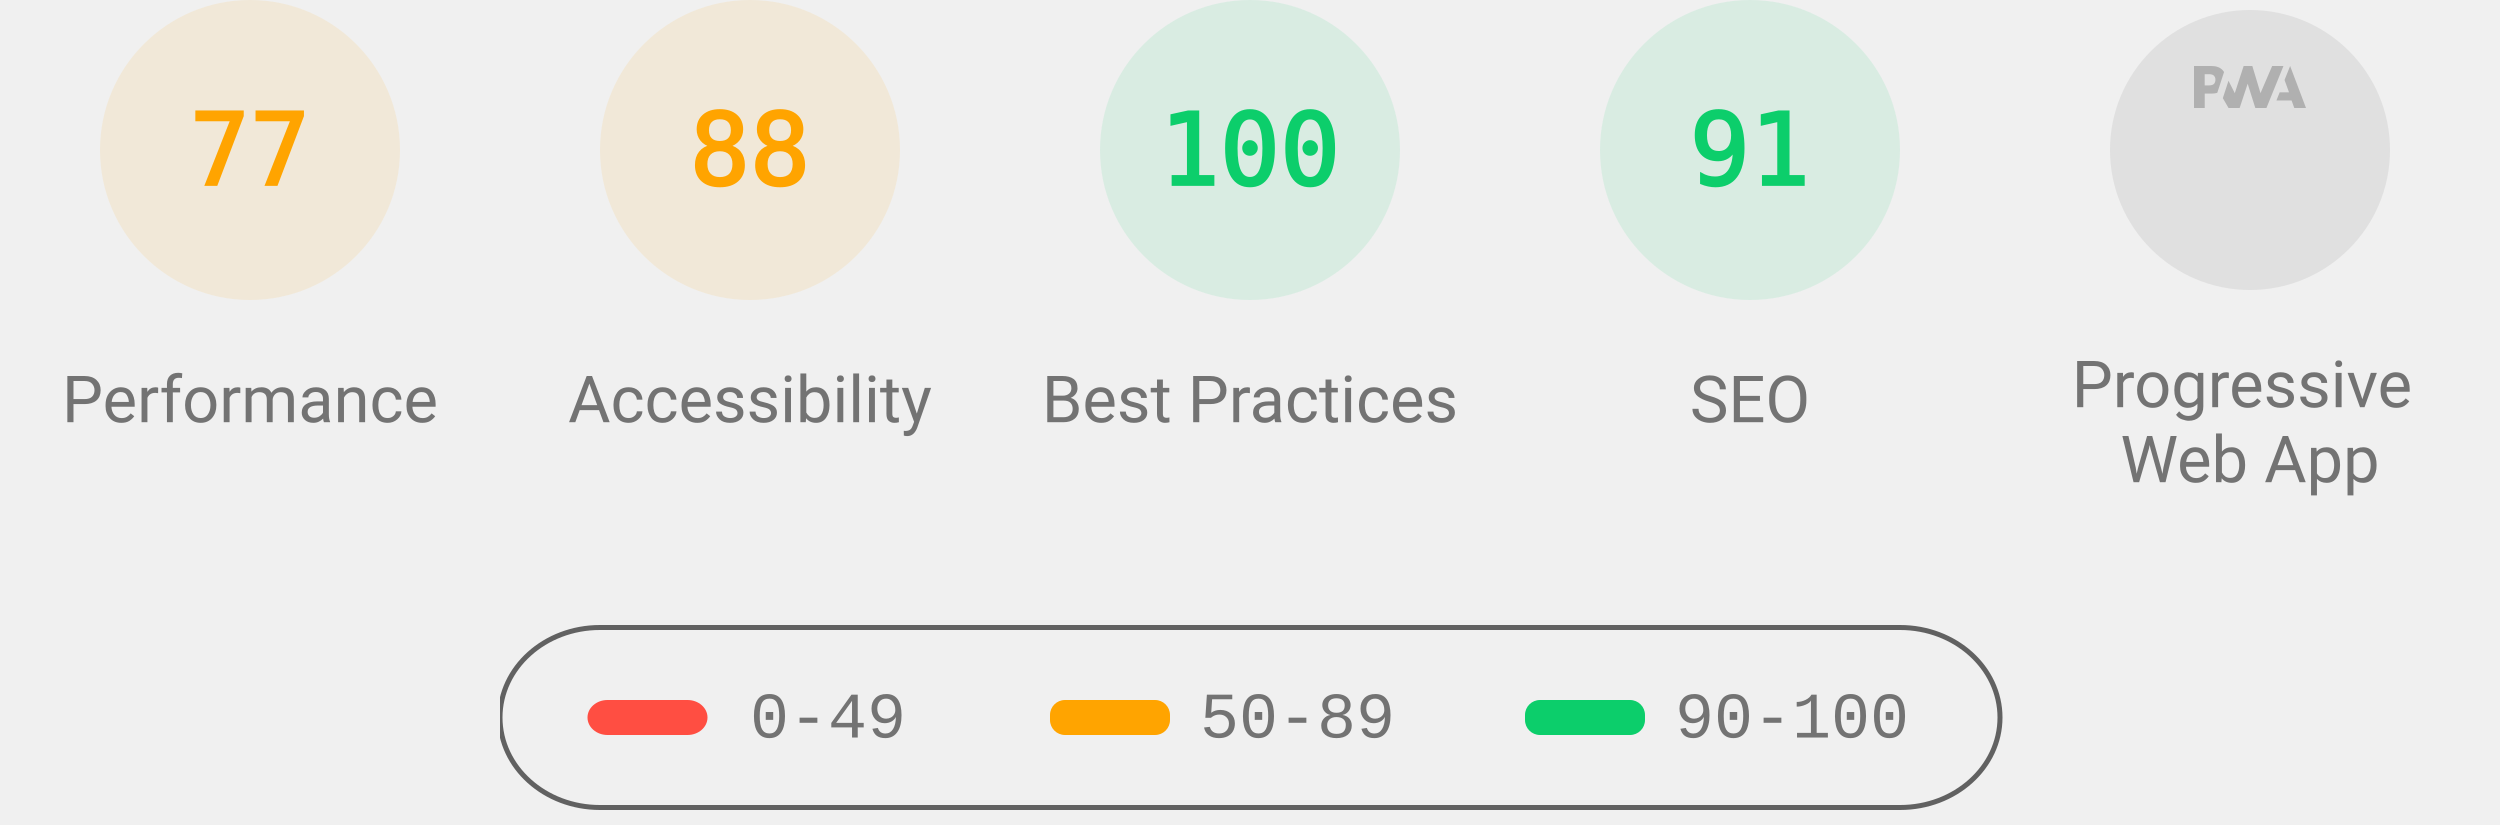
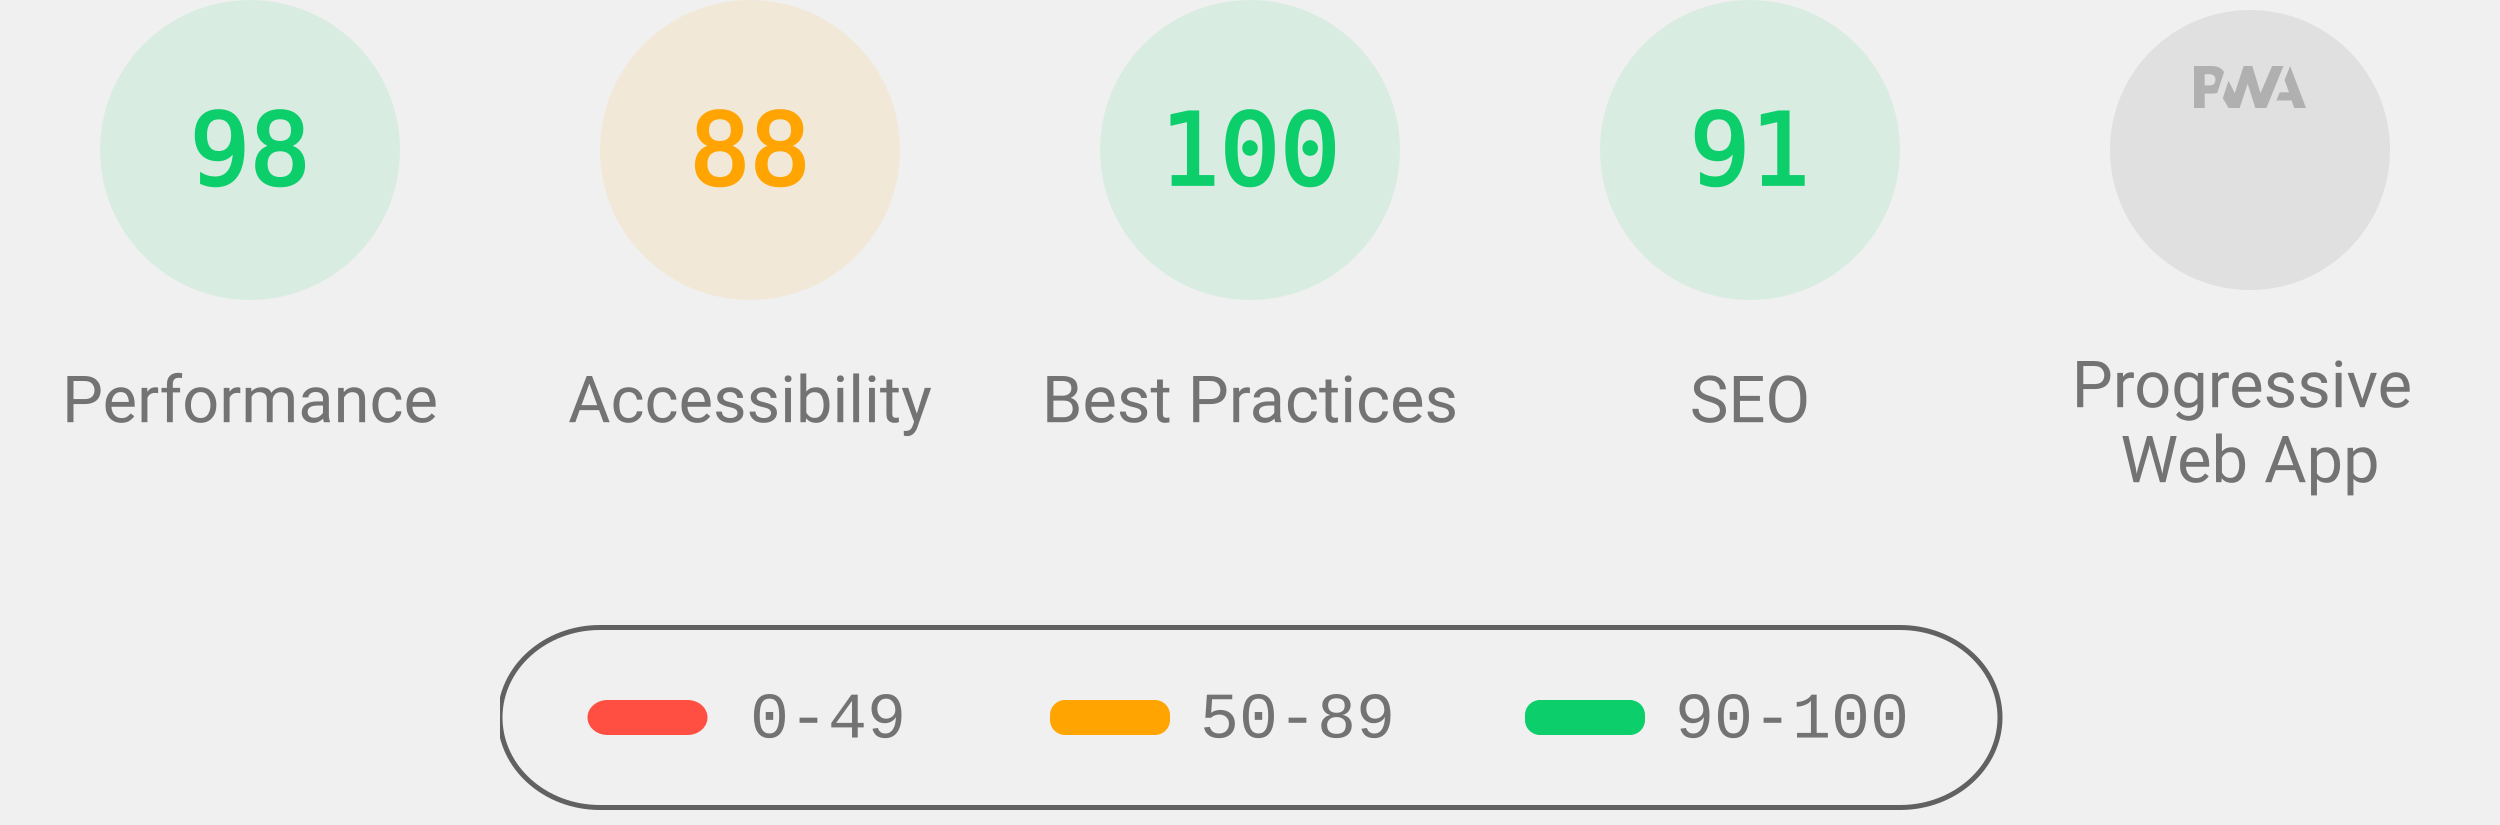
<svg xmlns="http://www.w3.org/2000/svg" class="theme--agnostic" fill="none" width="1000" height="330">
  <style>
			.gauge-base {
				opacity: 0.1
			}

			.gauge-arc {
				fill: none;
				animation-delay: 250ms;
				stroke-linecap: round;
				transform: rotate(-90deg);
				transform-origin: 100px 60px;
				animation: load-gauge 1s ease forwards
			}

			.guage-text {
				font-size: 40px;
				font-family: monospace;
				text-align: center
			}

			.guage-red {
				color: #ff4e42;
				fill: #ff4e42;
				stroke: #ff4e42
			}
			.guage-orange {
				color: #ffa400;
				fill: #ffa400;
				stroke: #ffa400
			}
			.guage-green {
				color: #0cce6b;
				fill: #0cce6b;
				stroke: #0cce6b
			}
			.theme--agnostic .guage-undefined {
				color: #5c5c5c;
				fill: #5c5c5c;
				stroke: #5c5c5c
			}
			.theme--light .guage-undefined {
				color: #1e1e1e;
				fill: #1e1e1e;
				stroke: #1e1e1e
			}
			.theme--dark .guage-undefined {
				color: #f5f5f5;
				fill: #f5f5f5;
				stroke: #f5f5f5
			}

			.guage-title {
				stroke: none;
				font-size: 26px;
				line-height: 26px;
				font-family: Roboto, Halvetica, Arial, sans-serif
			}
			.metric.guage-title {
				font-family: 'Courier New', Courier, monospace
			}
			.theme--agnostic .guage-title {
				color: #737373;
				fill: #737373
			}
			.theme--light .guage-title {
				color: #212121;
				fill: #212121
			}
			.theme--dark .guage-title {
				color: #f5f5f5;
				fill: #f5f5f5
			}

			@keyframes load-gauge {
				from {
					stroke-dasharray: 0 352.858
				}
			}
			.lh-gauge--pwa__disc {
				fill: #e0e0e0
			}
			.lh-gauge--pwa__logo {
				position: relative;
				fill: #b0b0b0
			}
			.lh-gauge--pwa__invisible {
				display: none
			}
			.lh-gauge--pwa__visible {
				display: inline
			}
			.guage-invisible {
				display: none
			}
			.lh-gauge--pwa__logo--primary-color {
				fill: #304ffe
			}
			.theme--agnostic .lh-gauge--pwa__logo--secondary-color {
				fill: #787878
			}
			.theme--light .lh-gauge--pwa__logo--secondary-color {
				fill: #3d3d3d
			}
			.theme--dark .lh-gauge--pwa__logo--secondary-color {
				fill: #d8b6b6
			}
			.theme--light #svg_2 {
				stroke: #00000022
			}
			.theme--agnostic #svg_2 {
				stroke: #616161
			}
			.theme--light #svg_2 {
				stroke: #00000022
			}
			.theme--dark #svg_2 {
				stroke: #f5f5f566
			}
		</style>
-   <svg class="guage-div guage-perf guage-orange" viewBox="0 0 200 200" width="200" height="200" x="0" y="0">
-     <circle class="gauge-base" r="56" cx="100" cy="60" stroke-width="8" />
-     <circle class="gauge-arc guage-arc-1" r="56" cx="100" cy="60" stroke-width="8" style="stroke-dasharray: 270.931, 351.858;" />
-     <text class="guage-text" x="100px" y="60px" alignment-baseline="central" dominant-baseline="central" text-anchor="middle">77</text>
+   <svg class="guage-div guage-perf guage-green" viewBox="0 0 200 200" width="200" height="200" x="0" y="0">
+     <circle class="gauge-base" r="56" cx="100" cy="60" stroke-width="8" />
+     <circle class="gauge-arc guage-arc-1" r="56" cx="100" cy="60" stroke-width="8" style="stroke-dasharray: 344.821, 351.858;" />
+     <text class="guage-text" x="100px" y="60px" alignment-baseline="central" dominant-baseline="central" text-anchor="middle">98</text>
    <text class="guage-title" x="100px" y="160px" alignment-baseline="central" dominant-baseline="central" text-anchor="middle">Performance</text>
  </svg>,<svg class="guage-div guage-perf guage-orange" viewBox="0 0 200 200" width="200" height="200" x="200" y="0">
    <circle class="gauge-base" r="56" cx="100" cy="60" stroke-width="8" />
    <circle class="gauge-arc guage-arc-1" r="56" cx="100" cy="60" stroke-width="8" style="stroke-dasharray: 309.635, 351.858;" />
    <text class="guage-text" x="100px" y="60px" alignment-baseline="central" dominant-baseline="central" text-anchor="middle">88</text>
    <text class="guage-title" x="100px" y="160px" alignment-baseline="central" dominant-baseline="central" text-anchor="middle">Accessibility</text>
  </svg>,<svg class="guage-div guage-perf guage-green" viewBox="0 0 200 200" width="200" height="200" x="400" y="0">
    <circle class="gauge-base" r="56" cx="100" cy="60" stroke-width="8" />
    <circle class="gauge-arc guage-arc-1" r="56" cx="100" cy="60" stroke-width="8" style="stroke-dasharray: 351.858, 351.858;" />
    <text class="guage-text" x="100px" y="60px" alignment-baseline="central" dominant-baseline="central" text-anchor="middle">100</text>
    <text class="guage-title" x="100px" y="160px" alignment-baseline="central" dominant-baseline="central" text-anchor="middle">Best Practices</text>
  </svg>,<svg class="guage-div guage-perf guage-green" viewBox="0 0 200 200" width="200" height="200" x="600" y="0">
    <circle class="gauge-base" r="56" cx="100" cy="60" stroke-width="8" />
    <circle class="gauge-arc guage-arc-1" r="56" cx="100" cy="60" stroke-width="8" style="stroke-dasharray: 320.191, 351.858;" />
    <text class="guage-text" x="100px" y="60px" alignment-baseline="central" dominant-baseline="central" text-anchor="middle">91</text>
    <text class="guage-title" x="100px" y="160px" alignment-baseline="central" dominant-baseline="central" text-anchor="middle">SEO</text>
  </svg>,<svg class="guage-div guage-pwa" viewBox="0 0 200 200" width="200" height="200" x="800" y="0">
    <svg viewBox="0 0 60 60" width="112" height="112" x="44" y="4">
      <defs>
        <linearGradient id="lh-gauge--pwa__check-circle__gradient-0" x1="50%" y1="0%" x2="50%" y2="100%">
          <stop stop-color="#00C852" offset="0%" />
          <stop stop-color="#009688" offset="100%" />
        </linearGradient>
        <linearGradient id="lh-gauge--pwa__installable__shadow-gradient-0" x1="76.056%" x2="24.111%" y1="82.995%" y2="24.735%">
          <stop stop-color="#A5D6A7" offset="0%" />
          <stop stop-color="#80CBC4" offset="100%" />
        </linearGradient>
        <linearGradient id="lh-gauge--pwa__fast-reliable__shadow-gradient-0" x1="76.056%" y1="82.995%" x2="25.678%" y2="26.493%">
          <stop stop-color="#64B5F6" offset="0%" />
          <stop stop-color="#2979FF" offset="100%" />
        </linearGradient>
        <g id="lh-gauge--pwa__fast-reliable-badge-0">
          <circle fill="#FFFFFF" cx="10" cy="10" r="10" />
          <path fill="#304FFE" d="M10 3.58l5.25 2.34v3.5c0 3.23-2.24 6.26-5.25 7-3.01-.74-5.25-3.77-5.25-7v-3.5L10 3.58zm-.47 10.74l2.76-4.83.03-.07c.04-.08 0-.24-.22-.24h-1.64l.47-3.26h-.47l-2.7 4.77c-.02.01.05-.1-.04.05-.09.16-.1.31.18.31h1.63l-.47 3.27h.47z" />
        </g>
        <g id="lh-gauge--pwa__installable-badge-0">
          <circle fill="#FFFFFF" cx="10" cy="10" r="10" />
          <path fill="#009688" d="M10 4.167A5.835 5.835 0 0 0 4.167 10 5.835 5.835 0 0 0 10 15.833 5.835 5.835 0 0 0 15.833 10 5.835 5.835 0 0 0 10 4.167zm2.917 6.416h-2.334v2.334H9.417v-2.334H7.083V9.417h2.334V7.083h1.166v2.334h2.334v1.166z" />
        </g>
      </defs>
      <g stroke="none" fill-rule="nonzero">
        <circle class="lh-gauge--pwa__disc" cx="30" cy="30" r="30" />
        <g class="lh-gauge--pwa__logo">
          <path d="M35.66 19.39l.7-1.75h2L37.4 15 38.6 12l3.4 9h-2.51l-.58-1.61z" />
          <path d="M33.52 21l3.65-9h-2.42l-2.5 5.82L30.5 12h-1.86l-1.9 5.82-1.35-2.65-1.21 3.72L25.4 21h2.38l1.72-5.2 1.64 5.2z" />
          <path fill-rule="nonzero" d="M20.3 17.91h1.48c.45 0 .85-.05 1.2-.15l.39-1.18 1.07-3.3a2.64 2.64 0 0 0-.28-.37c-.55-.6-1.36-.91-2.42-.91H18v9h2.3V17.9zm1.96-3.84c.22.22.33.5.33.87 0 .36-.1.65-.29.87-.2.23-.59.35-1.15.35h-.86v-2.41h.87c.52 0 .89.1 1.1.32z" />
        </g>
        <rect class="lh-gauge--pwa__component lh-gauge--pwa__na-line lh-gauge--pwa__invisible" fill="#FFFFFF" x="20" y="32" width="20" height="4" rx="2" />
        <g class="lh-gauge--pwa__component lh-gauge--pwa__fast-reliable-badge lh-gauge--pwa__invisible" transform="translate(20, 29)">
          <path fill="url(#lh-gauge--pwa__fast-reliable__shadow-gradient-0)" d="M33.63 19.49A30 30 0 0 1 16.2 30.36L3 17.14 17.14 3l16.49 16.49z" />
          <use href="#lh-gauge--pwa__fast-reliable-badge-0" />
        </g>
        <g class="lh-gauge--pwa__component lh-gauge--pwa__installable-badge lh-gauge--pwa__invisible" transform="translate(20, 29)">
          <path fill="url(#lh-gauge--pwa__installable__shadow-gradient-0)" d="M33.629 19.487c-4.272 5.453-10.391 9.39-17.415 10.869L3 17.142 17.142 3 33.63 19.487z" />
          <use href="#lh-gauge--pwa__installable-badge-0" />
        </g>
        <g class="lh-gauge--pwa__component lh-gauge--pwa__fast-reliable-installable-badges lh-gauge--pwa__invisible">
          <g transform="translate(8, 29)">
            <path fill="url(#lh-gauge--pwa__fast-reliable__shadow-gradient-0)" d="M16.321 30.463L3 17.143 17.142 3l22.365 22.365A29.864 29.864 0 0 1 22 31c-1.942 0-3.84-.184-5.679-.537z" />
            <use href="#lh-gauge--pwa__fast-reliable-badge-0" />
          </g>
          <g transform="translate(32, 29)">
            <path fill="url(#lh-gauge--pwa__installable__shadow-gradient-0)" d="M25.982 11.84a30.107 30.107 0 0 1-13.08 15.203L3 17.143 17.142 3l8.84 8.84z" />
            <use href="#lh-gauge--pwa__installable-badge-0" />
          </g>
        </g>
        <g class="lh-gauge--pwa__component lh-gauge--pwa__check-circle lh-gauge--pwa__invisible" transform="translate(18, 28)">
          <circle fill="#FFFFFF" cx="12" cy="12" r="12" />
          <path fill="url(#lh-gauge--pwa__check-circle__gradient-0)" d="M12 2a10 10 0 1 0 0 20 10 10 0 0 0 0-20zm-2 15l-5-5 1.41-1.41L10 14.17l7.59-7.59L19 8l-9 9z" />
        </g>
      </g>
    </svg>
    <text class="guage-title" y="160px" alignment-baseline="central" dominant-baseline="central" text-anchor="middle">
      <tspan x="100px" dy="-6px">Progressive</tspan>
      <tspan x="100px" dy="30px">Web App</tspan>
    </text>
  </svg>
  <svg width="604" height="76" x="200" y="250">
    <g>
      <rect fill="none" id="canvas_background" height="80" width="604" y="-1" x="-1" />
      <g display="none" overflow="visible" y="0" x="0" height="100%" width="100%" id="canvasGrid">
        <rect fill="url(#gridpattern)" stroke-width="0" y="0" x="0" height="100%" width="100%" />
      </g>
    </g>
    <g>
      <rect fill-opacity="0" stroke-width="2" rx="40" id="svg_2" height="72" width="600" y="1" x="0" fill="#000000" />
      <rect stroke="#000" rx="8" id="svg_3" height="14" width="48" y="30" x="35" stroke-opacity="null" stroke-width="0" fill="#ff4e42" />
      <rect stroke="#000" rx="6" id="svg_4" height="14" width="48" y="30" x="220" stroke-opacity="null" stroke-width="0" fill="#ffa400" />
      <rect stroke="#000" rx="6" id="svg_5" height="14" width="48" y="30" x="410" stroke-opacity="null" stroke-width="0" fill="#0cce6b" />
      <text class="metric guage-title" xml:space="preserve" text-anchor="start" font-size="26" id="svg_6" y="45" x="100" stroke-opacity="null" stroke-width="0" stroke="#000">0-49</text>
      <text class="metric guage-title" xml:space="preserve" text-anchor="start" font-size="26" id="svg_7" y="45" x="280" stroke-opacity="null" stroke-width="0" stroke="#000">50-89</text>
      <text class="metric guage-title" xml:space="preserve" text-anchor="start" font-size="26" id="svg_8" y="45" x="470" stroke-opacity="null" stroke-width="0" stroke="#000">90-100</text>
    </g>
  </svg>
</svg>
